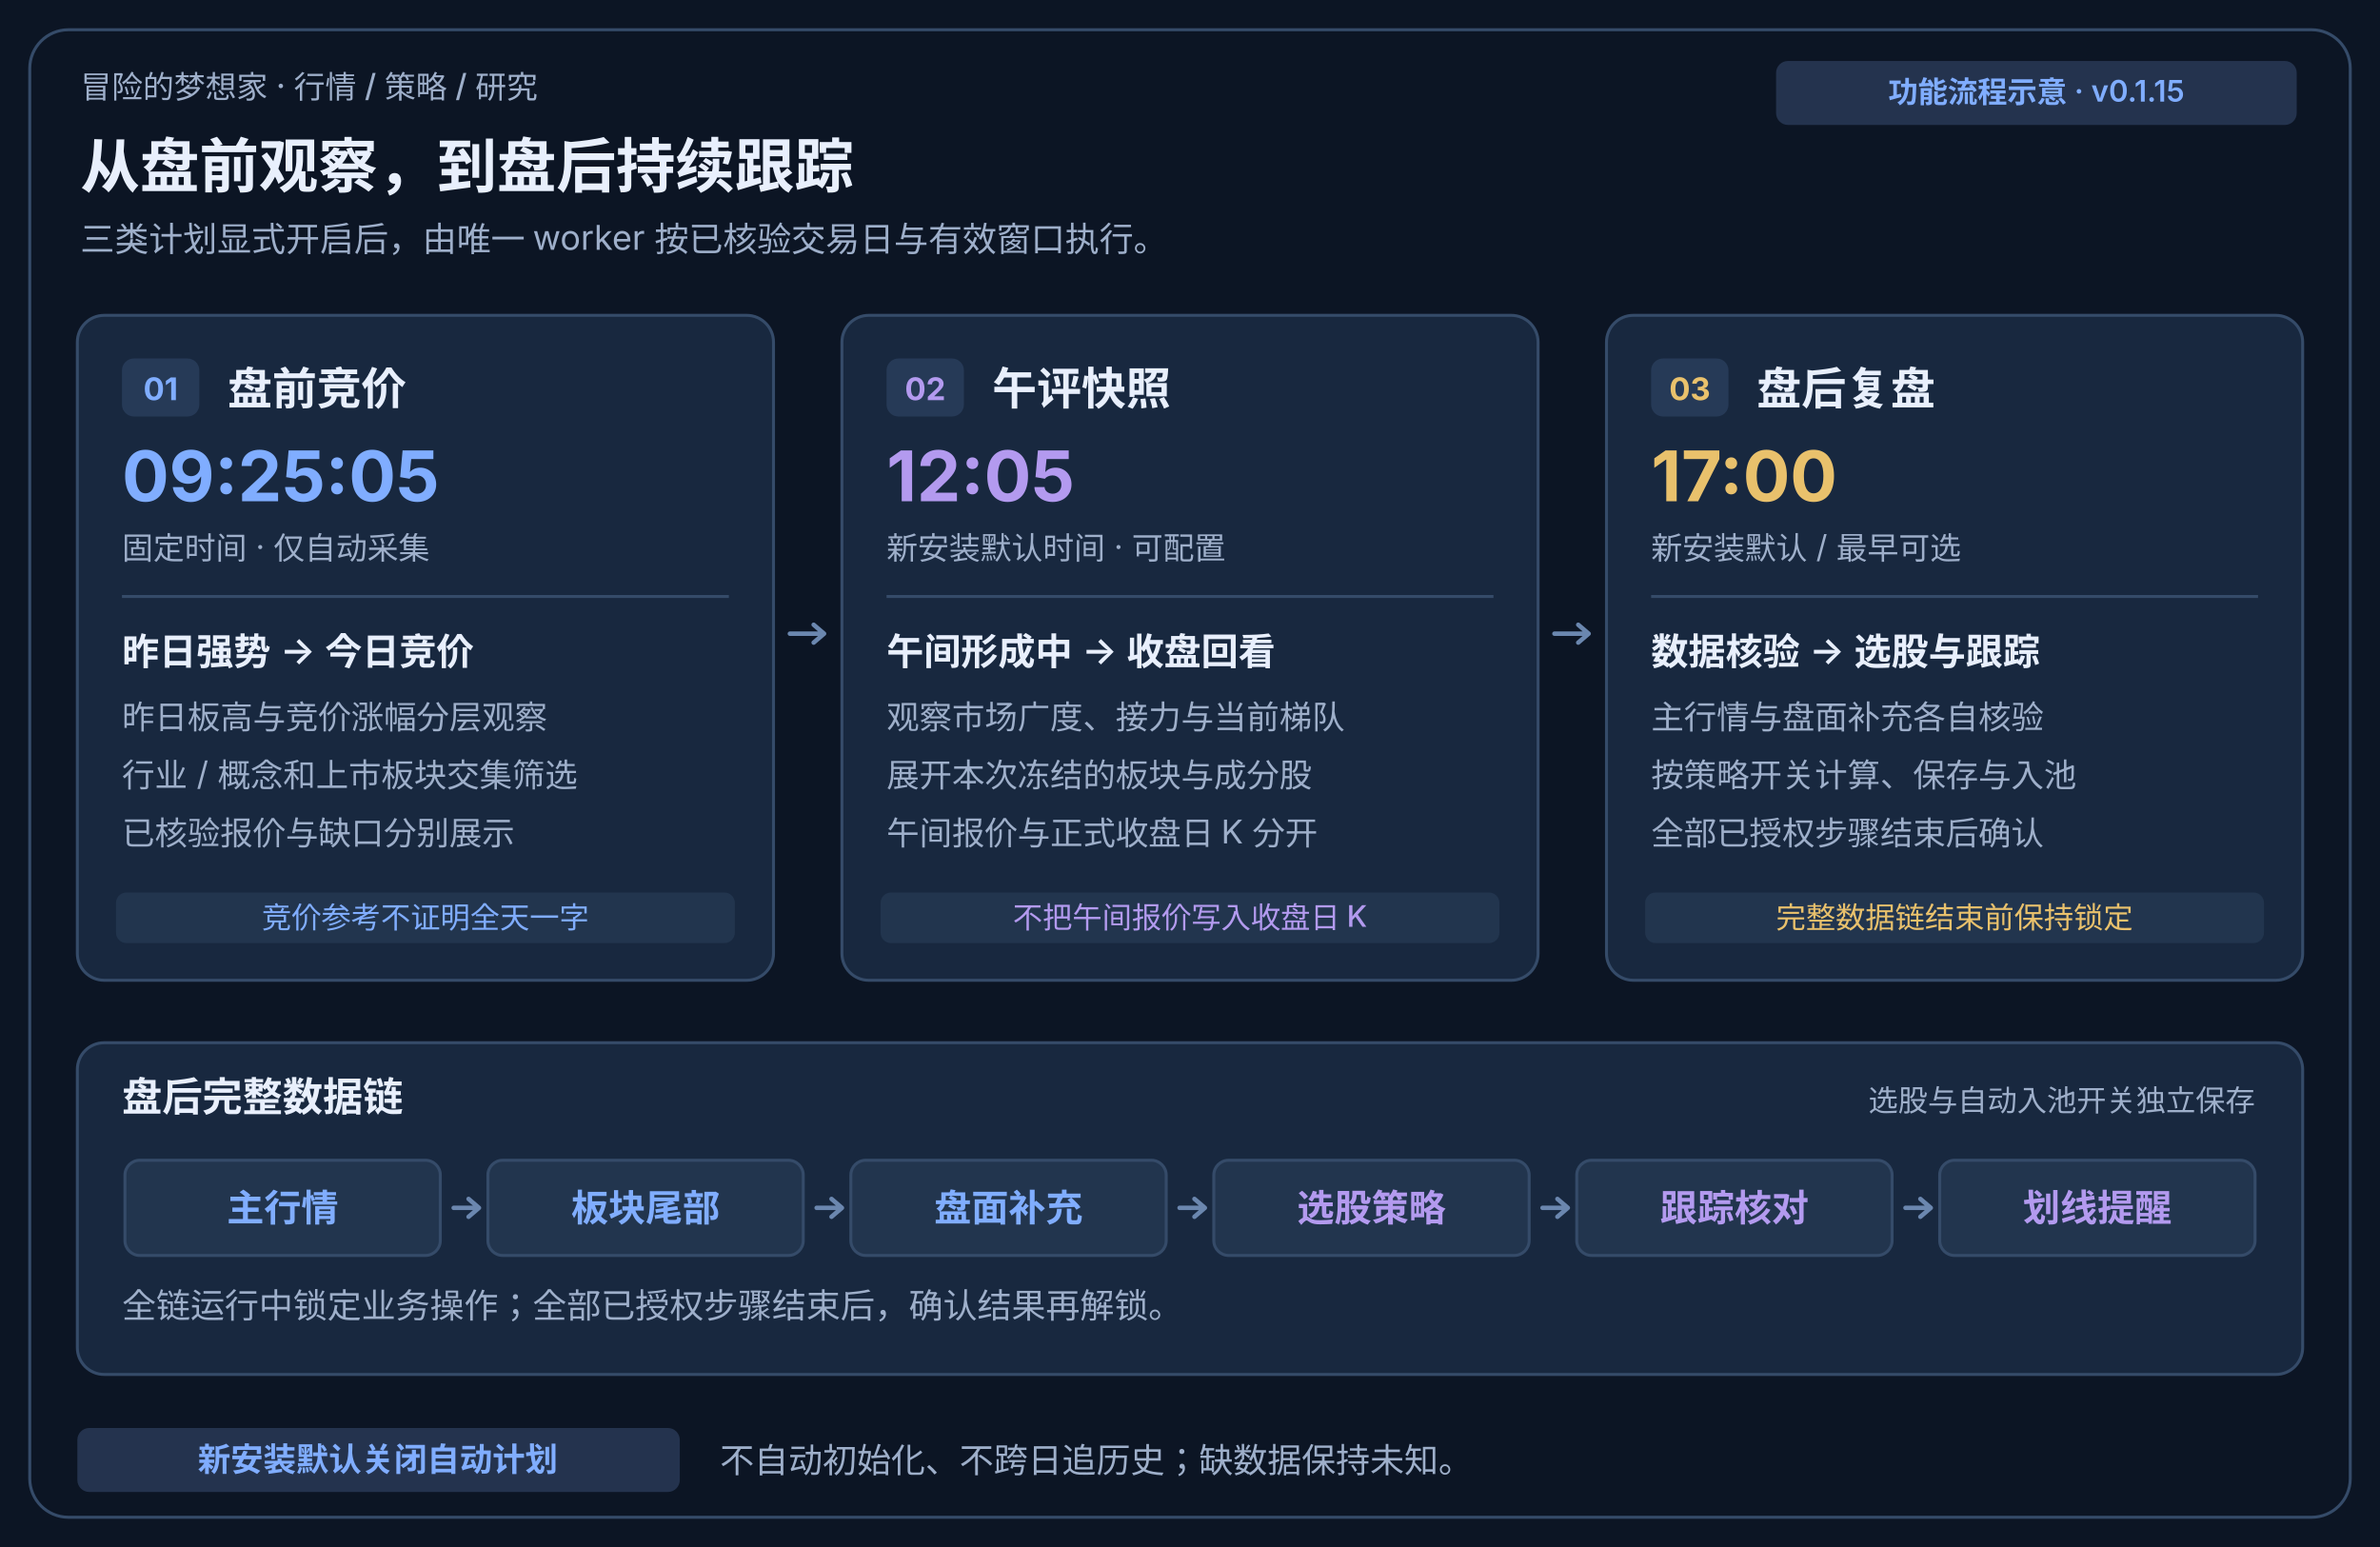
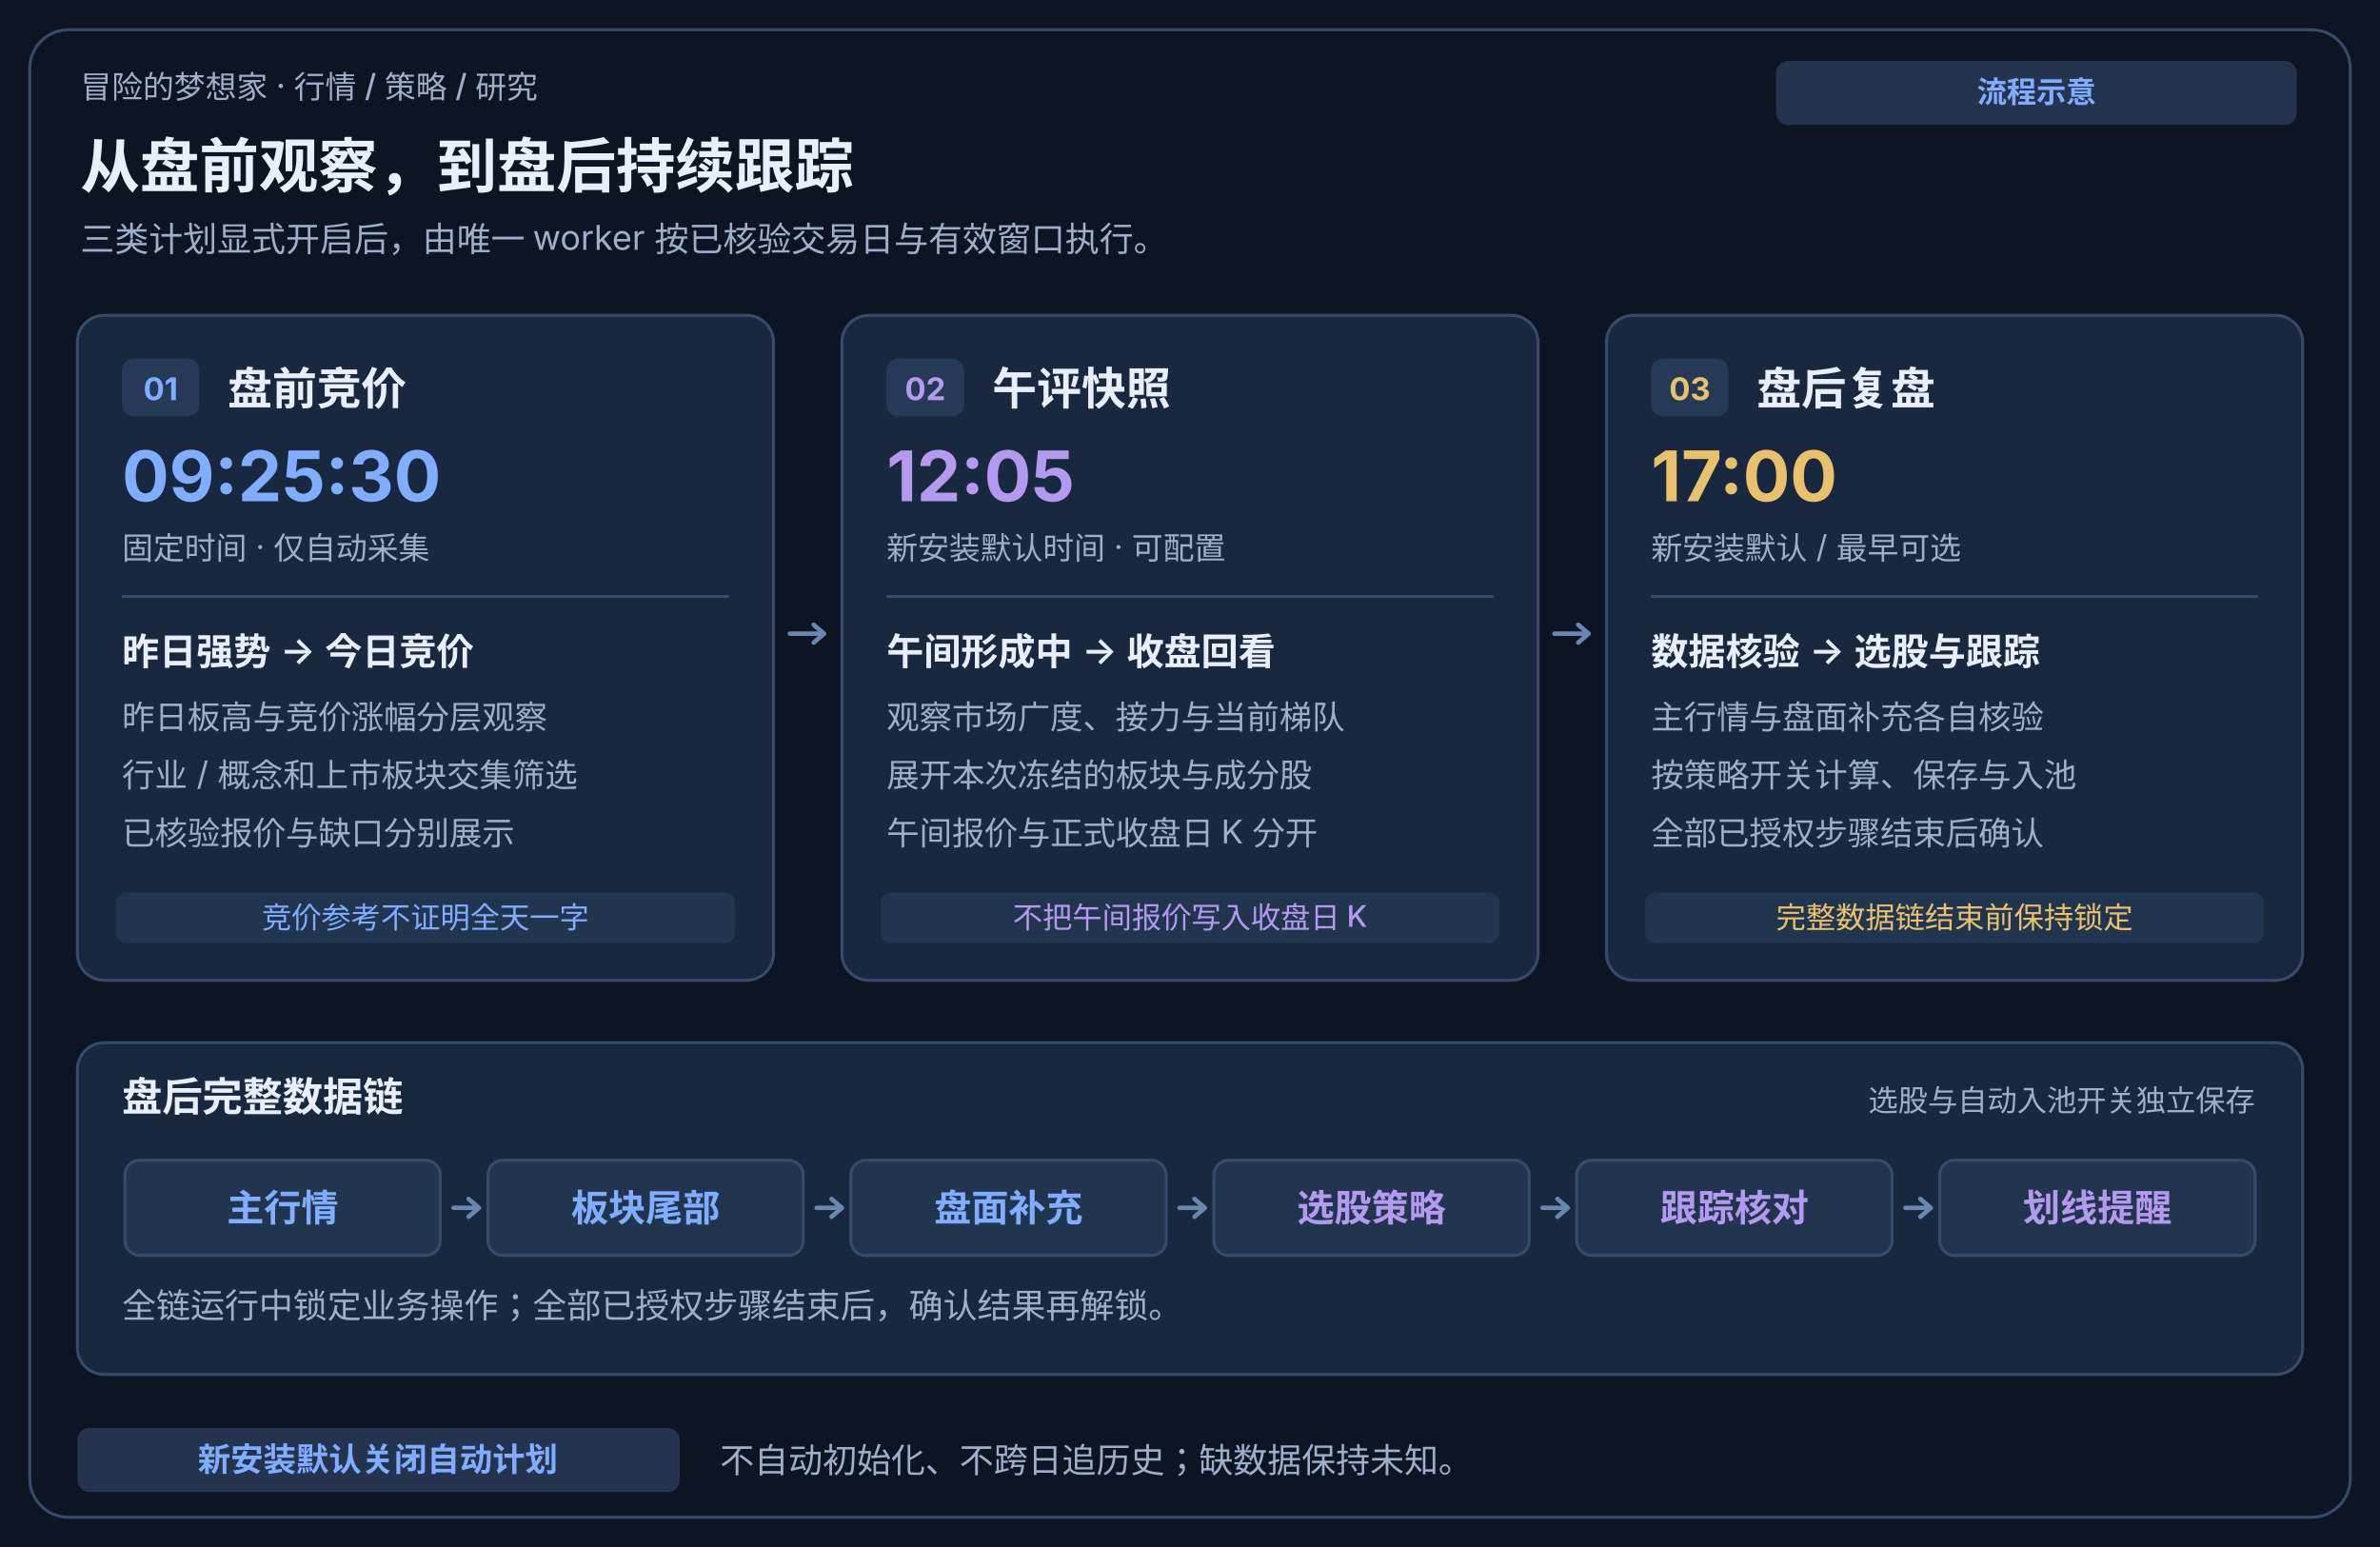
<svg xmlns="http://www.w3.org/2000/svg" width="1600" height="1040" viewBox="0 0 1600 1040" role="img" aria-labelledby="title desc">
  <g font-family="-apple-system,BlinkMacSystemFont,'PingFang SC','Microsoft YaHei',sans-serif">
    <rect x="0" y="0" width="1600" height="1040" rx="0" fill="#0c1524" />
    <rect x="20" y="20" width="1560" height="1000" rx="26" fill="#0c1524" stroke="#354b69" stroke-width="2" />
    <text x="54" y="66" font-size="21" fill="#9eafca" font-weight="500" text-anchor="start">冒险的梦想家 · 行情 / 策略 / 研究</text>
    <rect x="1194" y="41" width="350" height="43" rx="8" fill="#24334e" />
-     <text x="1369" y="69" font-size="20" fill="#80adff" font-weight="600" text-anchor="middle">功能流程示意 · v0.1.15</text>
+     <text x="1369" y="69" font-size="20" fill="#80adff" font-weight="600" text-anchor="middle">流程示意</text>
    <text x="54" y="126" font-size="40" fill="#e8effc" font-weight="700" text-anchor="start">从盘前观察，到盘后持续跟踪</text>
    <text x="54" y="169" font-size="23" fill="#9eafca" font-weight="400" text-anchor="start">三类计划显式开启后，由唯一 worker 按已核验交易日与有效窗口执行。</text>
    <rect x="52" y="212" width="468" height="447" rx="18" fill="#18283f" stroke="#354b69" stroke-width="2" />
    <rect x="82" y="241" width="52" height="39" rx="8" fill="#263a57" />
    <text x="108" y="269" font-size="21" fill="#80adff" font-weight="700" text-anchor="middle">01</text>
    <text x="153" y="272" font-size="30" fill="#e8effc" font-weight="650" text-anchor="start">盘前竞价</text>
-     <text x="82" y="337" font-size="47" fill="#80adff" font-weight="700" text-anchor="start">09:25:05</text>
+     <text x="82" y="337" font-size="47" fill="#80adff" font-weight="700" text-anchor="start">09:25:30</text>
    <text x="82" y="376" font-size="21" fill="#9eafca" font-weight="400" text-anchor="start">固定时间 · 仅自动采集</text>
    <path d="M82 401H490" fill="none" stroke="#354b69" stroke-width="2" />
    <text x="82" y="447" font-size="25" fill="#e8effc" font-weight="600" text-anchor="start">昨日强势 → 今日竞价</text>
    <text x="82" y="490" font-size="22" fill="#9eafca" font-weight="400" text-anchor="start">昨日板高与竞价涨幅分层观察</text>
    <text x="82" y="529" font-size="22" fill="#9eafca" font-weight="400" text-anchor="start">行业 / 概念和上市板块交集筛选</text>
    <text x="82" y="568" font-size="22" fill="#9eafca" font-weight="400" text-anchor="start">已核验报价与缺口分别展示</text>
    <rect x="78" y="600" width="416" height="34" rx="7" fill="#22354e" />
    <text x="286" y="624" font-size="20" fill="#80adff" font-weight="500" text-anchor="middle">竞价参考不证明全天一字</text>
    <rect x="566" y="212" width="468" height="447" rx="18" fill="#18283f" stroke="#354b69" stroke-width="2" />
    <rect x="596" y="241" width="52" height="39" rx="8" fill="#263a57" />
    <text x="622" y="269" font-size="21" fill="#b39aef" font-weight="700" text-anchor="middle">02</text>
    <text x="667" y="272" font-size="30" fill="#e8effc" font-weight="650" text-anchor="start">午评快照</text>
    <text x="596" y="337" font-size="47" fill="#b39aef" font-weight="700" text-anchor="start">12:05</text>
    <text x="596" y="376" font-size="21" fill="#9eafca" font-weight="400" text-anchor="start">新安装默认时间 · 可配置</text>
    <path d="M596 401H1004" fill="none" stroke="#354b69" stroke-width="2" />
    <text x="596" y="447" font-size="25" fill="#e8effc" font-weight="600" text-anchor="start">午间形成中 → 收盘回看</text>
    <text x="596" y="490" font-size="22" fill="#9eafca" font-weight="400" text-anchor="start">观察市场广度、接力与当前梯队</text>
    <text x="596" y="529" font-size="22" fill="#9eafca" font-weight="400" text-anchor="start">展开本次冻结的板块与成分股</text>
    <text x="596" y="568" font-size="22" fill="#9eafca" font-weight="400" text-anchor="start">午间报价与正式收盘日 K 分开</text>
    <rect x="592" y="600" width="416" height="34" rx="7" fill="#22354e" />
    <text x="800" y="624" font-size="20" fill="#b39aef" font-weight="500" text-anchor="middle">不把午间报价写入收盘日 K</text>
    <rect x="1080" y="212" width="468" height="447" rx="18" fill="#18283f" stroke="#354b69" stroke-width="2" />
    <rect x="1110" y="241" width="52" height="39" rx="8" fill="#263a57" />
    <text x="1136" y="269" font-size="21" fill="#e9c16c" font-weight="700" text-anchor="middle">03</text>
    <text x="1181" y="272" font-size="30" fill="#e8effc" font-weight="650" text-anchor="start">盘后复盘</text>
    <text x="1110" y="337" font-size="47" fill="#e9c16c" font-weight="700" text-anchor="start">17:00</text>
    <text x="1110" y="376" font-size="21" fill="#9eafca" font-weight="400" text-anchor="start">新安装默认 / 最早可选</text>
    <path d="M1110 401H1518" fill="none" stroke="#354b69" stroke-width="2" />
    <text x="1110" y="447" font-size="25" fill="#e8effc" font-weight="600" text-anchor="start">数据核验 → 选股与跟踪</text>
    <text x="1110" y="490" font-size="22" fill="#9eafca" font-weight="400" text-anchor="start">主行情与盘面补充各自核验</text>
    <text x="1110" y="529" font-size="22" fill="#9eafca" font-weight="400" text-anchor="start">按策略开关计算、保存与入池</text>
    <text x="1110" y="568" font-size="22" fill="#9eafca" font-weight="400" text-anchor="start">全部已授权步骤结束后确认</text>
    <rect x="1106" y="600" width="416" height="34" rx="7" fill="#22354e" />
    <text x="1314" y="624" font-size="20" fill="#e9c16c" font-weight="500" text-anchor="middle">完整数据链结束前保持锁定</text>
    <path d="M531 426h23m-7 -6l7 6 -7 6" fill="none" stroke="#6b87af" stroke-width="3" stroke-linecap="round" stroke-linejoin="round" />
    <path d="M1045 426h23m-7 -6l7 6 -7 6" fill="none" stroke="#6b87af" stroke-width="3" stroke-linecap="round" stroke-linejoin="round" />
    <rect x="52" y="701" width="1496" height="223" rx="18" fill="#18283f" stroke="#354b69" stroke-width="2" />
    <text x="82" y="747" font-size="27" fill="#e8effc" font-weight="650" text-anchor="start">盘后完整数据链</text>
    <text x="1516" y="747" font-size="20" fill="#9eafca" font-weight="400" text-anchor="end">选股与自动入池开关独立保存</text>
    <rect x="84" y="780" width="212" height="64" rx="10" fill="#22354e" stroke="#354b69" stroke-width="2" />
    <text x="190" y="821" font-size="25" fill="#80adff" font-weight="600" text-anchor="middle">主行情</text>
    <path d="M305 812h17m-7 -6l7 6 -7 6" fill="none" stroke="#6b87af" stroke-width="3" stroke-linecap="round" stroke-linejoin="round" />
    <rect x="328" y="780" width="212" height="64" rx="10" fill="#22354e" stroke="#354b69" stroke-width="2" />
    <text x="434" y="821" font-size="25" fill="#80adff" font-weight="600" text-anchor="middle">板块尾部</text>
    <path d="M549 812h17m-7 -6l7 6 -7 6" fill="none" stroke="#6b87af" stroke-width="3" stroke-linecap="round" stroke-linejoin="round" />
    <rect x="572" y="780" width="212" height="64" rx="10" fill="#22354e" stroke="#354b69" stroke-width="2" />
    <text x="678" y="821" font-size="25" fill="#80adff" font-weight="600" text-anchor="middle">盘面补充</text>
    <path d="M793 812h17m-7 -6l7 6 -7 6" fill="none" stroke="#6b87af" stroke-width="3" stroke-linecap="round" stroke-linejoin="round" />
    <rect x="816" y="780" width="212" height="64" rx="10" fill="#22354e" stroke="#354b69" stroke-width="2" />
    <text x="922" y="821" font-size="25" fill="#b39aef" font-weight="600" text-anchor="middle">选股策略</text>
    <path d="M1037 812h17m-7 -6l7 6 -7 6" fill="none" stroke="#6b87af" stroke-width="3" stroke-linecap="round" stroke-linejoin="round" />
    <rect x="1060" y="780" width="212" height="64" rx="10" fill="#22354e" stroke="#354b69" stroke-width="2" />
    <text x="1166" y="821" font-size="25" fill="#b39aef" font-weight="600" text-anchor="middle">跟踪核对</text>
    <path d="M1281 812h17m-7 -6l7 6 -7 6" fill="none" stroke="#6b87af" stroke-width="3" stroke-linecap="round" stroke-linejoin="round" />
    <rect x="1304" y="780" width="212" height="64" rx="10" fill="#22354e" stroke="#354b69" stroke-width="2" />
    <text x="1410" y="821" font-size="25" fill="#b39aef" font-weight="600" text-anchor="middle">划线提醒</text>
    <text x="82" y="886" font-size="23" fill="#9eafca" font-weight="400" text-anchor="start">全链运行中锁定业务操作；全部已授权步骤结束后，确认结果再解锁。</text>
    <rect x="52" y="960" width="405" height="43" rx="8" fill="#24334e" />
    <text x="254" y="989" font-size="22" fill="#80adff" font-weight="600" text-anchor="middle">新安装默认关闭自动计划</text>
    <text x="484" y="990" font-size="23" fill="#9eafca" font-weight="400" text-anchor="start">不自动初始化、不跨日追历史；缺数据保持未知。</text>
  </g>
</svg>
